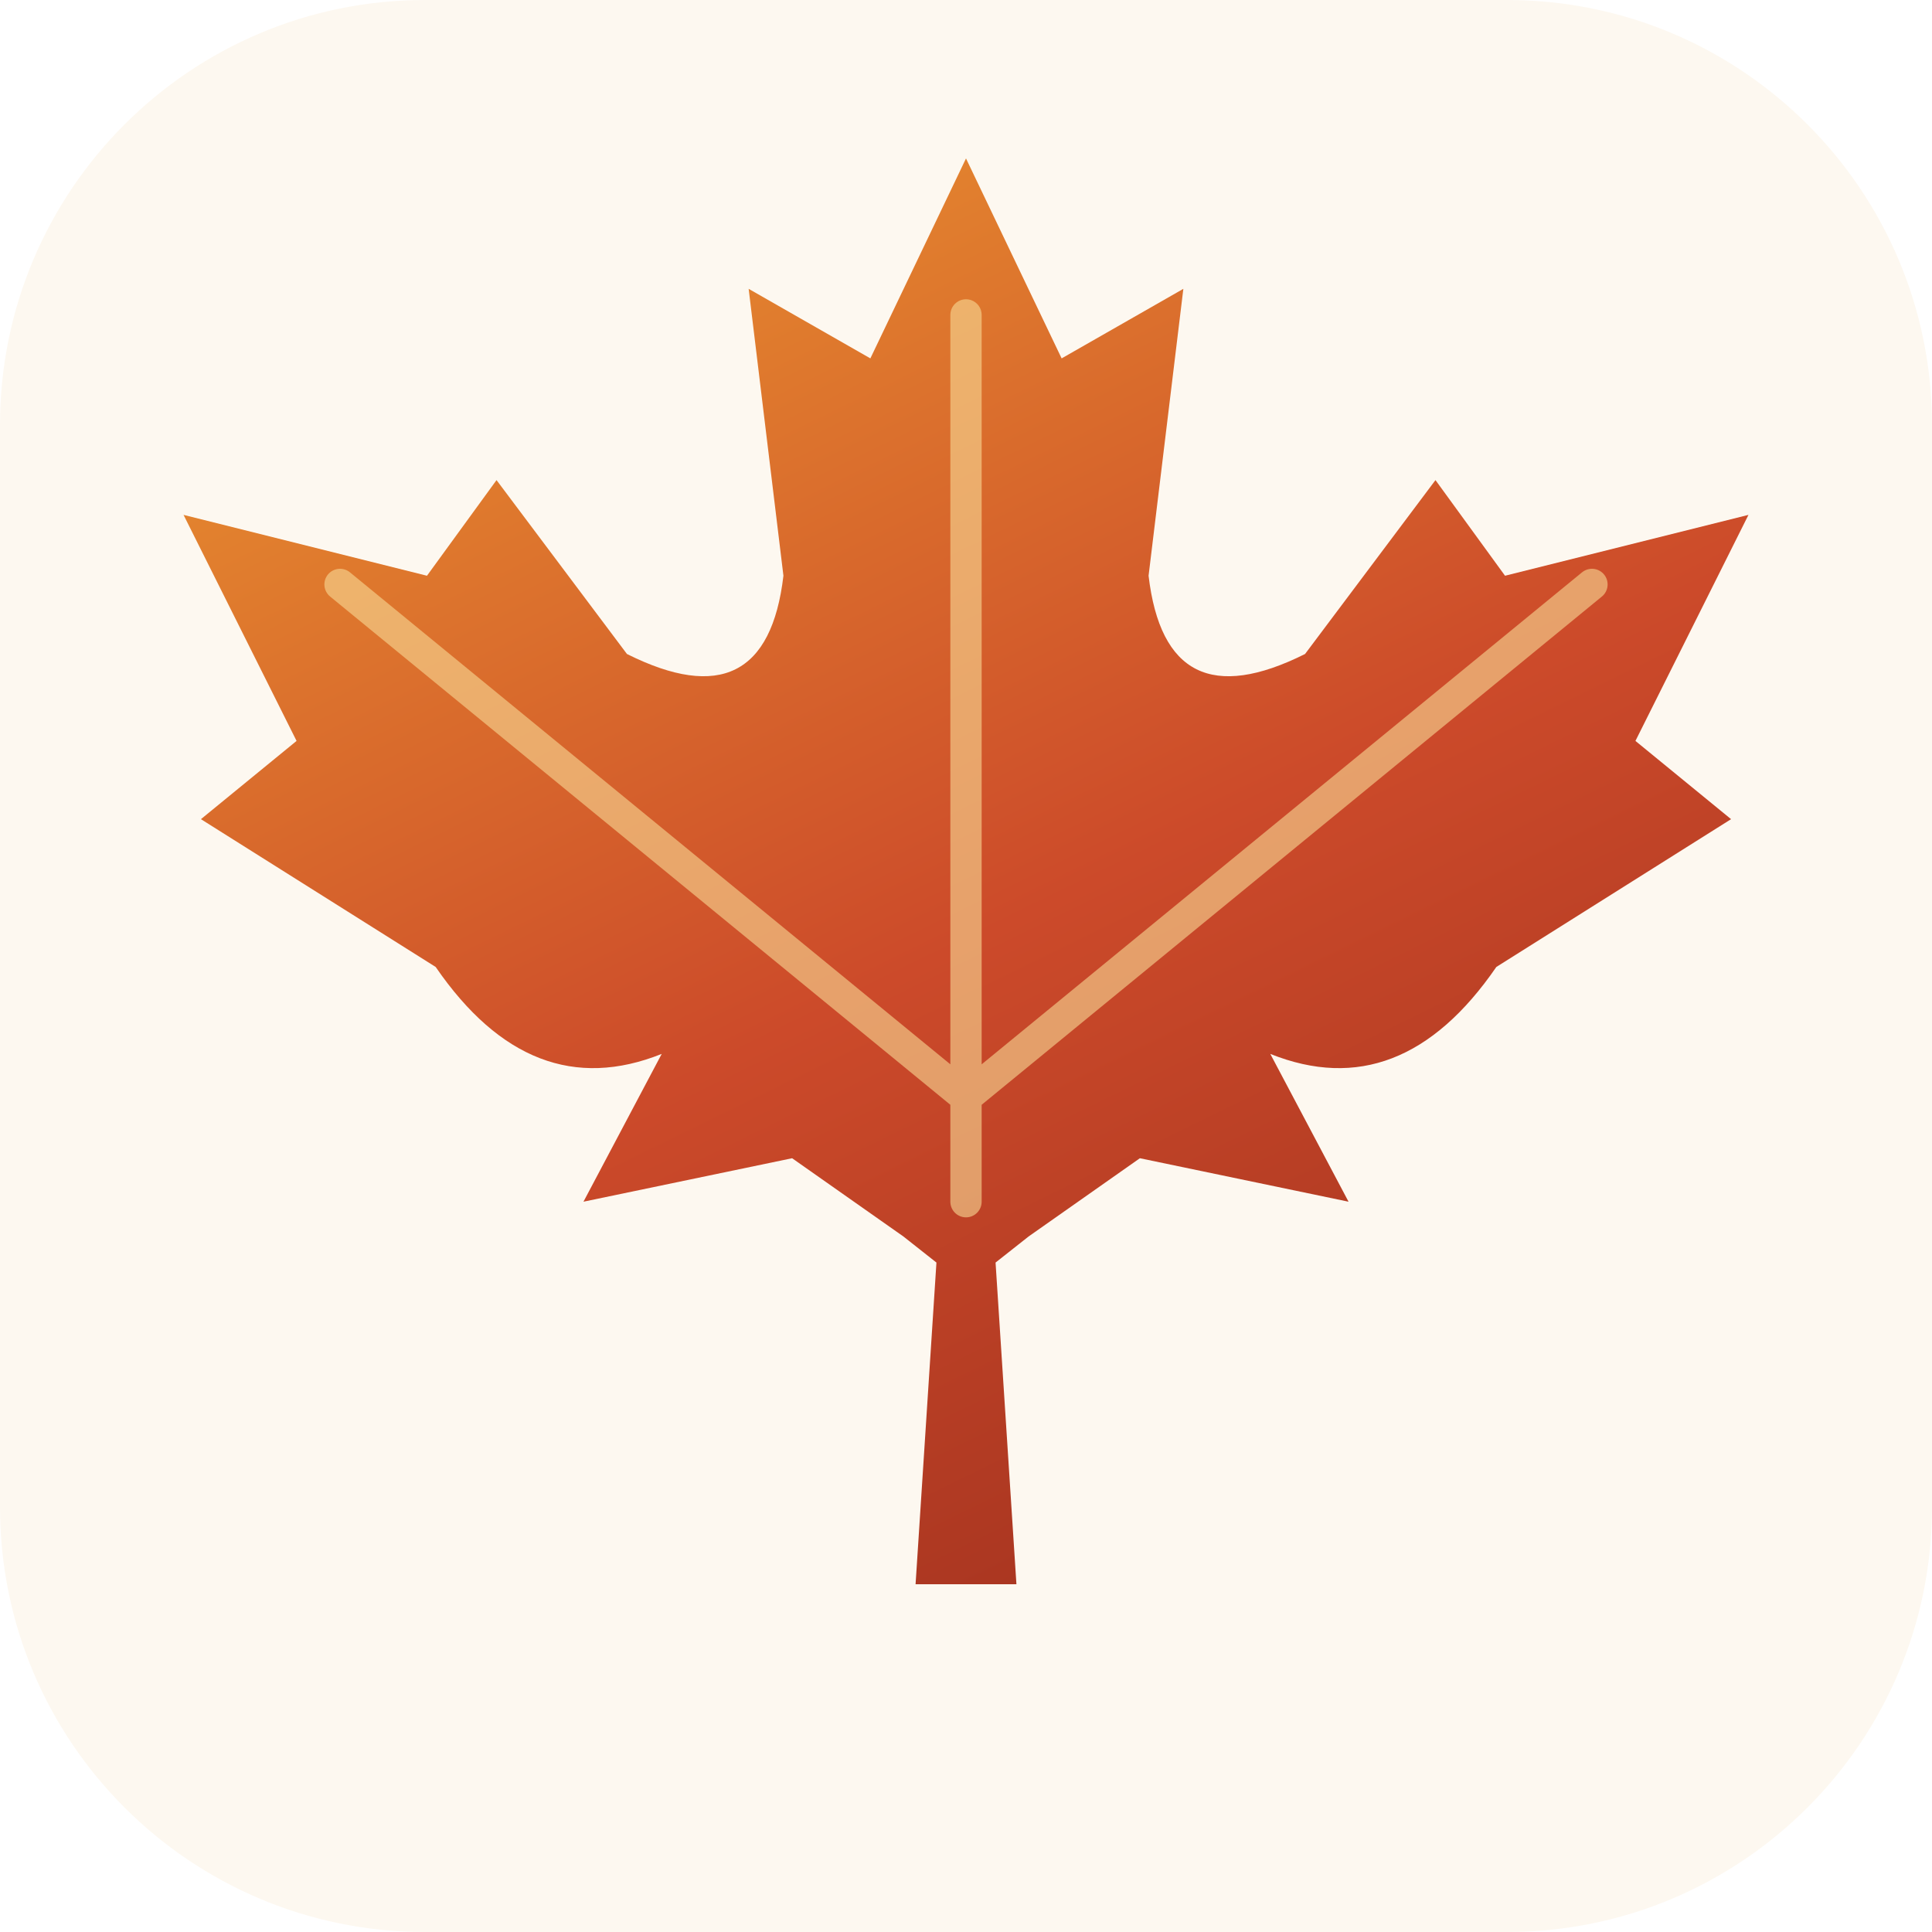
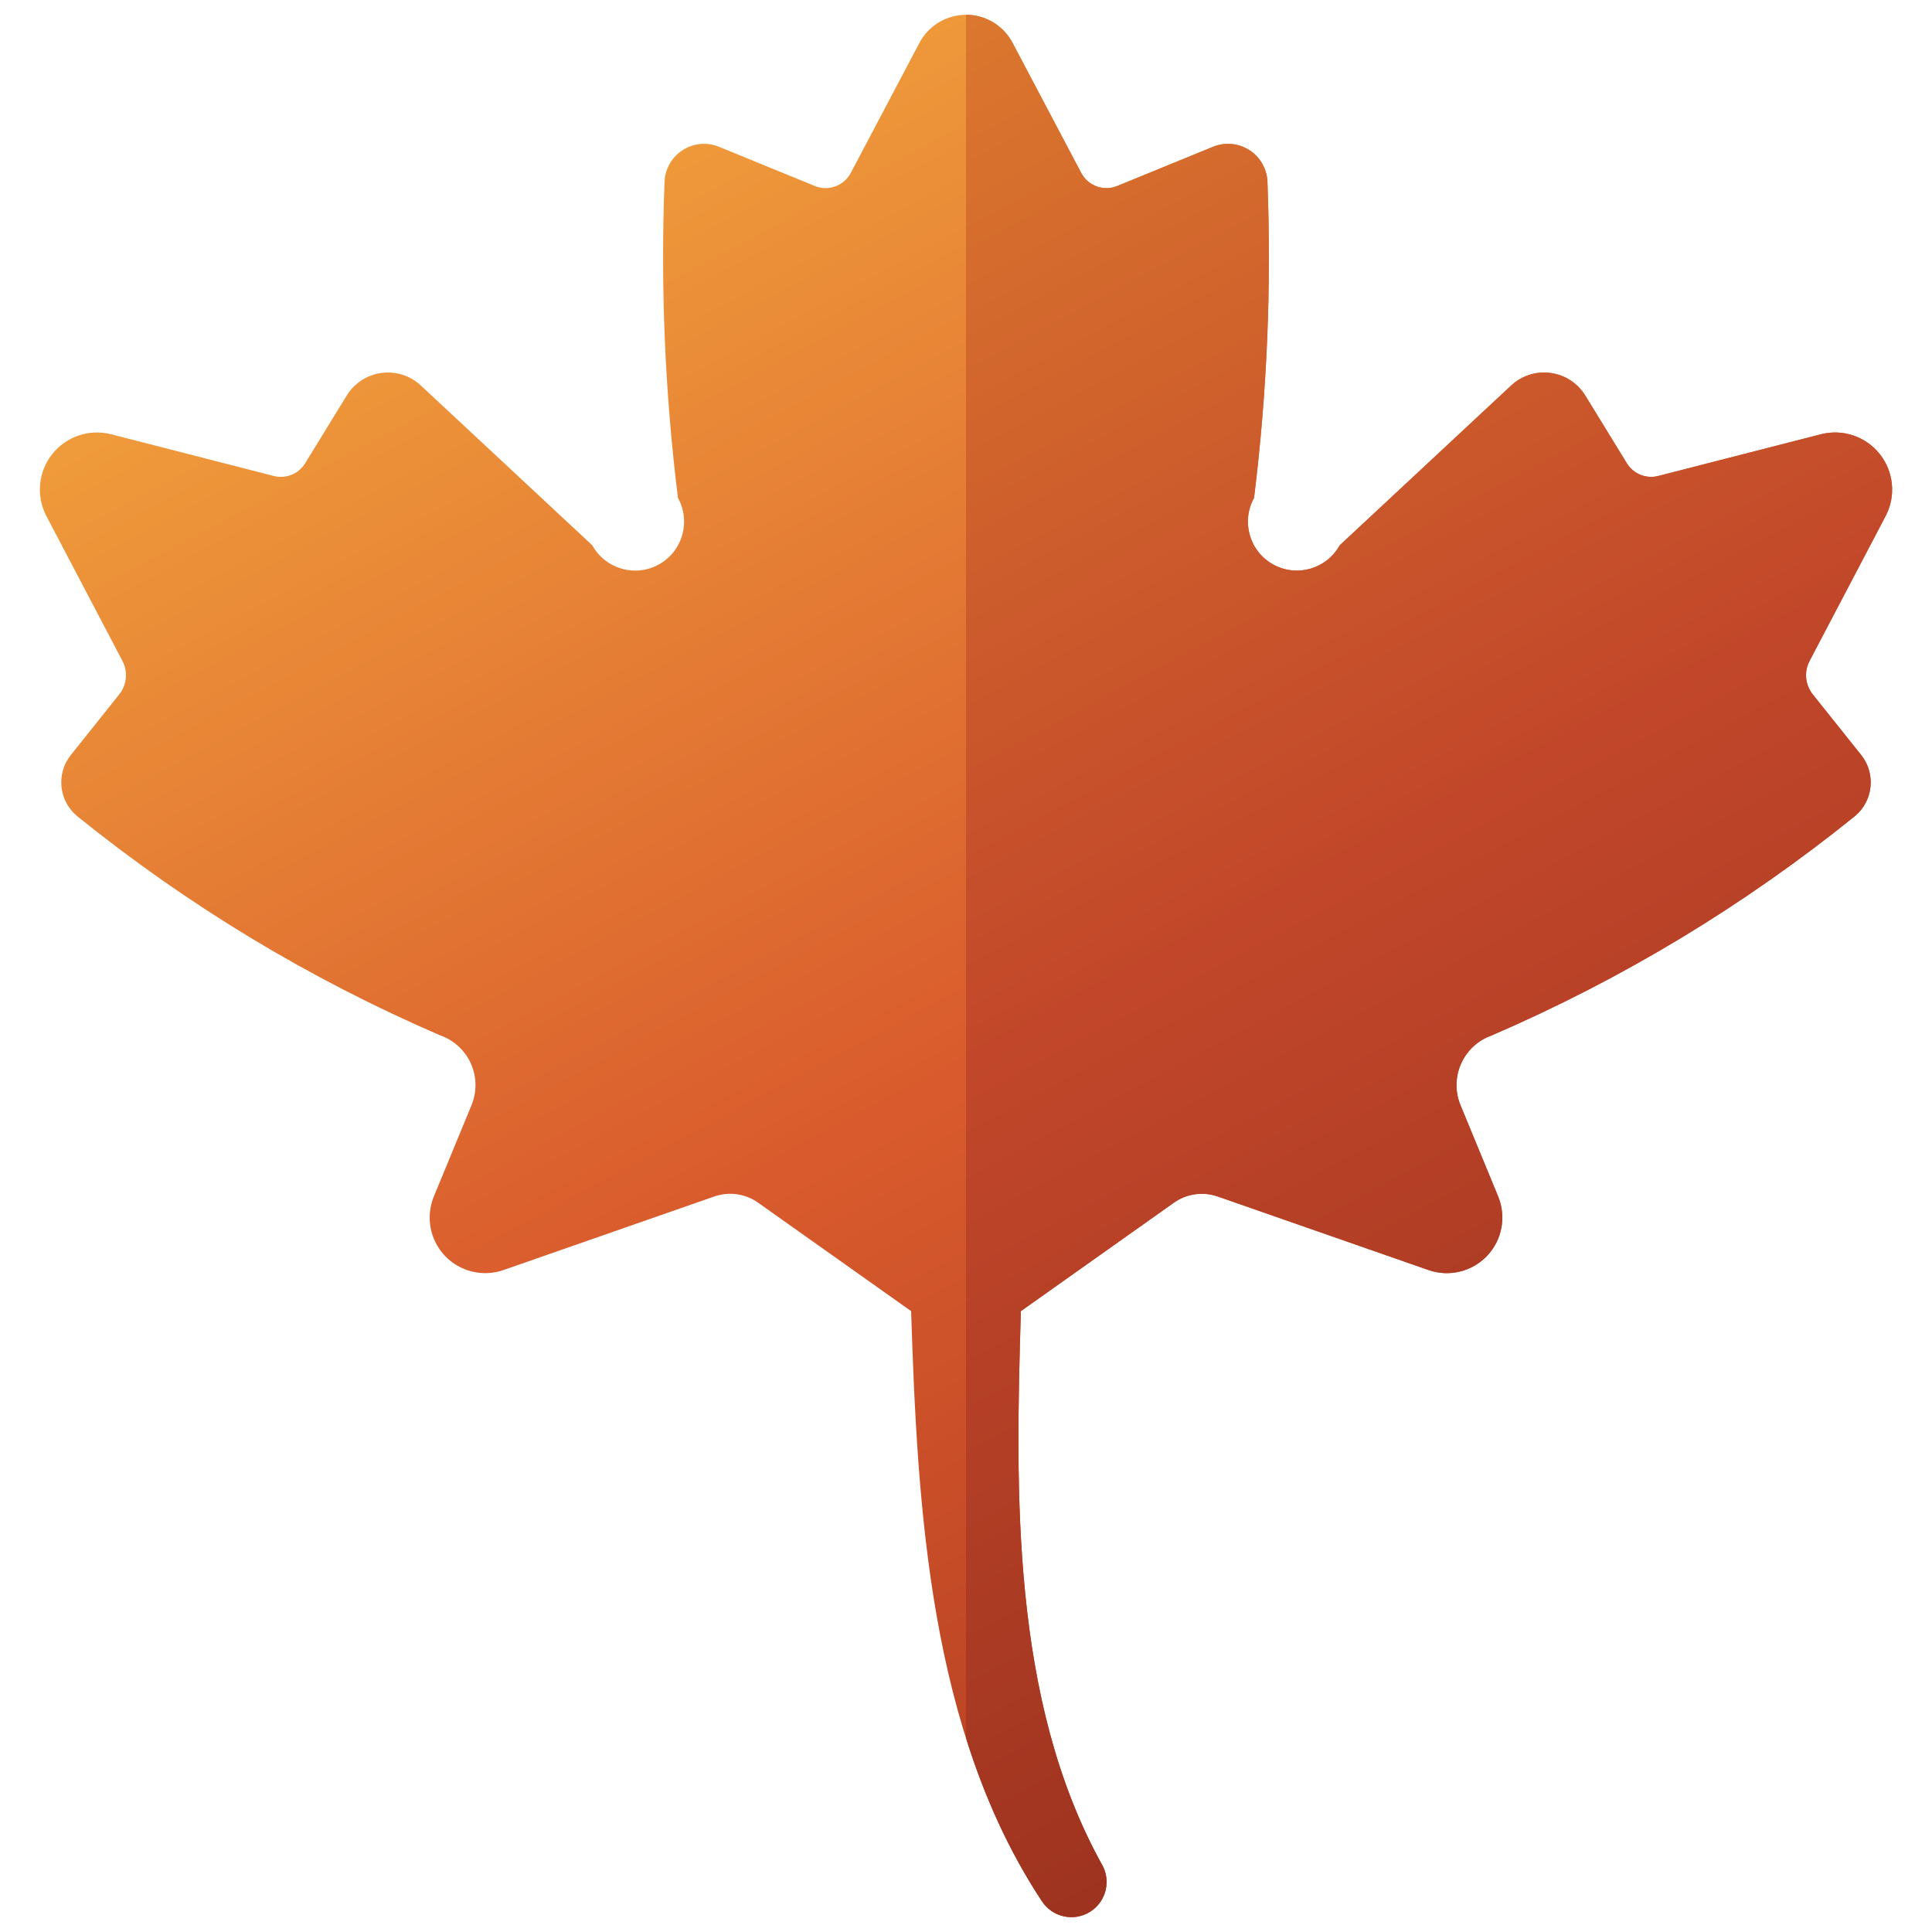
- <svg xmlns="http://www.w3.org/2000/svg" viewBox="0 0 100 100">
-   <style>@media (prefers-color-scheme: dark) { .bg { fill: #0D1F0F } }</style>
+ <svg xmlns="http://www.w3.org/2000/svg" viewBox="6 6.68 88 88">
  <defs>
-     <linearGradient id="leaf" x1="0.2" y1="0" x2="0.75" y2="1">
-       <stop offset="0" stop-color="#E8902F" />
-       <stop offset="0.55" stop-color="#CC4A2A" />
-       <stop offset="1" stop-color="#A3321F" />
+     <linearGradient id="leaf" gradientUnits="userSpaceOnUse" x1="24.7" y1="7.35" x2="71.1" y2="94">
+       <stop offset="0" stop-color="#F4A93E" />
+       <stop offset="0.55" stop-color="#D95B2D" />
+       <stop offset="1" stop-color="#AD3820" />
+     </linearGradient>
+     <linearGradient id="leafShade" gradientUnits="userSpaceOnUse" x1="24.7" y1="7.35" x2="71.1" y2="94">
+       <stop offset="0" stop-color="#E2852F" />
+       <stop offset="0.55" stop-color="#C2472A" />
+       <stop offset="1" stop-color="#962F1D" />
    </linearGradient>
  </defs>
-   <rect class="bg" width="100" height="100" rx="22" fill="#FDF8F0" />
-   <g transform="translate(50 46) scale(0.9) translate(-50 -46)">
-     <path d="M50 4 L55.5 15.5 L62.5 11.5 L60.5 28 Q61.5 36.5 69.5 32.5 L77 22.5 L81 28 L95 24.5 L88.5 37.5 L94 42 L80.5 50.5 Q75 58.5 67.5 55.5 L72 64 L60 61.5 L53.6 66 L51.7 67.5 L52.9 86 L47.1 86 L48.3 67.5 L46.4 66 L40 61.5 L28 64 L32.5 55.5 Q25 58.5 19.5 50.5 L6 42 L11.5 37.5 L5 24.5 L19 28 L23 22.5 L30.5 32.5 Q38.5 36.5 39.5 28 L37.5 11.5 L44.5 15.5 L50 4 Z" fill="url(#leaf)" />
-     <path d="M50 64V13M50 58L86 28.5M50 58L14 28.5" stroke="#F8DB97" stroke-opacity="0.6" stroke-width="1.8" stroke-linecap="round" fill="none" />
-   </g>
+   <path d="M52.12 8.63L55.25 14.56A1.3 1.3 0 0 0 56.89 15.15L61.29 13.35A1.8 1.8 0 0 1 63.73 14.93Q64.01 22.19 63.12 29.36A2.2 2.2 0 0 0 67.02 31.52L74.83 24.24A2.2 2.2 0 0 1 78.21 24.7L80.1 27.78A1.3 1.3 0 0 0 81.53 28.36L88.94 26.46A2.6 2.6 0 0 1 91.89 30.18L88.42 36.79A1.4 1.4 0 0 0 88.57 38.31L90.79 41.09A2 2 0 0 1 90.48 43.86Q82.89 49.98 73.95 53.84A2.4 2.4 0 0 0 72.54 57.06L74.24 61.18A2.53 2.53 0 0 1 71.07 64.53L61.47 61.18A2.2 2.2 0 0 0 59.47 61.46L52.5 66.4C52.25 74.65 52.06 84.1 56.16 91.55A1.6 1.6 0 0 1 53.44 93.25C48.34 85.51 47.79 75.39 47.5 66.4L40.53 61.46A2.2 2.2 0 0 0 38.53 61.18L28.93 64.53A2.53 2.53 0 0 1 25.76 61.18L27.46 57.06A2.4 2.4 0 0 0 26.05 53.84Q17.11 49.98 9.52 43.86A2 2 0 0 1 9.21 41.09L11.43 38.31A1.4 1.4 0 0 0 11.58 36.79L8.11 30.18A2.6 2.6 0 0 1 11.06 26.46L18.47 28.36A1.3 1.3 0 0 0 19.9 27.78L21.79 24.7A2.2 2.2 0 0 1 25.17 24.24L32.98 31.52A2.2 2.2 0 0 0 36.88 29.36Q35.99 22.19 36.27 14.93A1.8 1.8 0 0 1 38.71 13.35L43.11 15.15A1.3 1.3 0 0 0 44.75 14.56L47.88 8.63A2.4 2.4 0 0 1 52.12 8.63Z" fill="url(#leaf)" />
+   <path d="M50 7.35A2.4 2.4 0 0 1 52.12 8.63L55.25 14.56A1.3 1.3 0 0 0 56.89 15.15L61.29 13.35A1.8 1.8 0 0 1 63.73 14.93Q64.01 22.19 63.12 29.36A2.2 2.2 0 0 0 67.02 31.52L74.83 24.24A2.2 2.2 0 0 1 78.21 24.7L80.1 27.78A1.3 1.3 0 0 0 81.53 28.36L88.94 26.46A2.6 2.6 0 0 1 91.89 30.18L88.42 36.79A1.4 1.4 0 0 0 88.57 38.31L90.79 41.09A2 2 0 0 1 90.48 43.86Q82.89 49.98 73.95 53.84A2.4 2.4 0 0 0 72.54 57.06L74.24 61.18A2.53 2.53 0 0 1 71.07 64.53L61.47 61.18A2.2 2.2 0 0 0 59.47 61.46L52.5 66.4C52.25 74.65 52.06 84.1 56.16 91.55A1.6 1.6 0 0 1 53.44 93.25C51.93 90.96 50.82 88.46 50 85.84L50 7.35Z" fill="url(#leafShade)" />
</svg>
